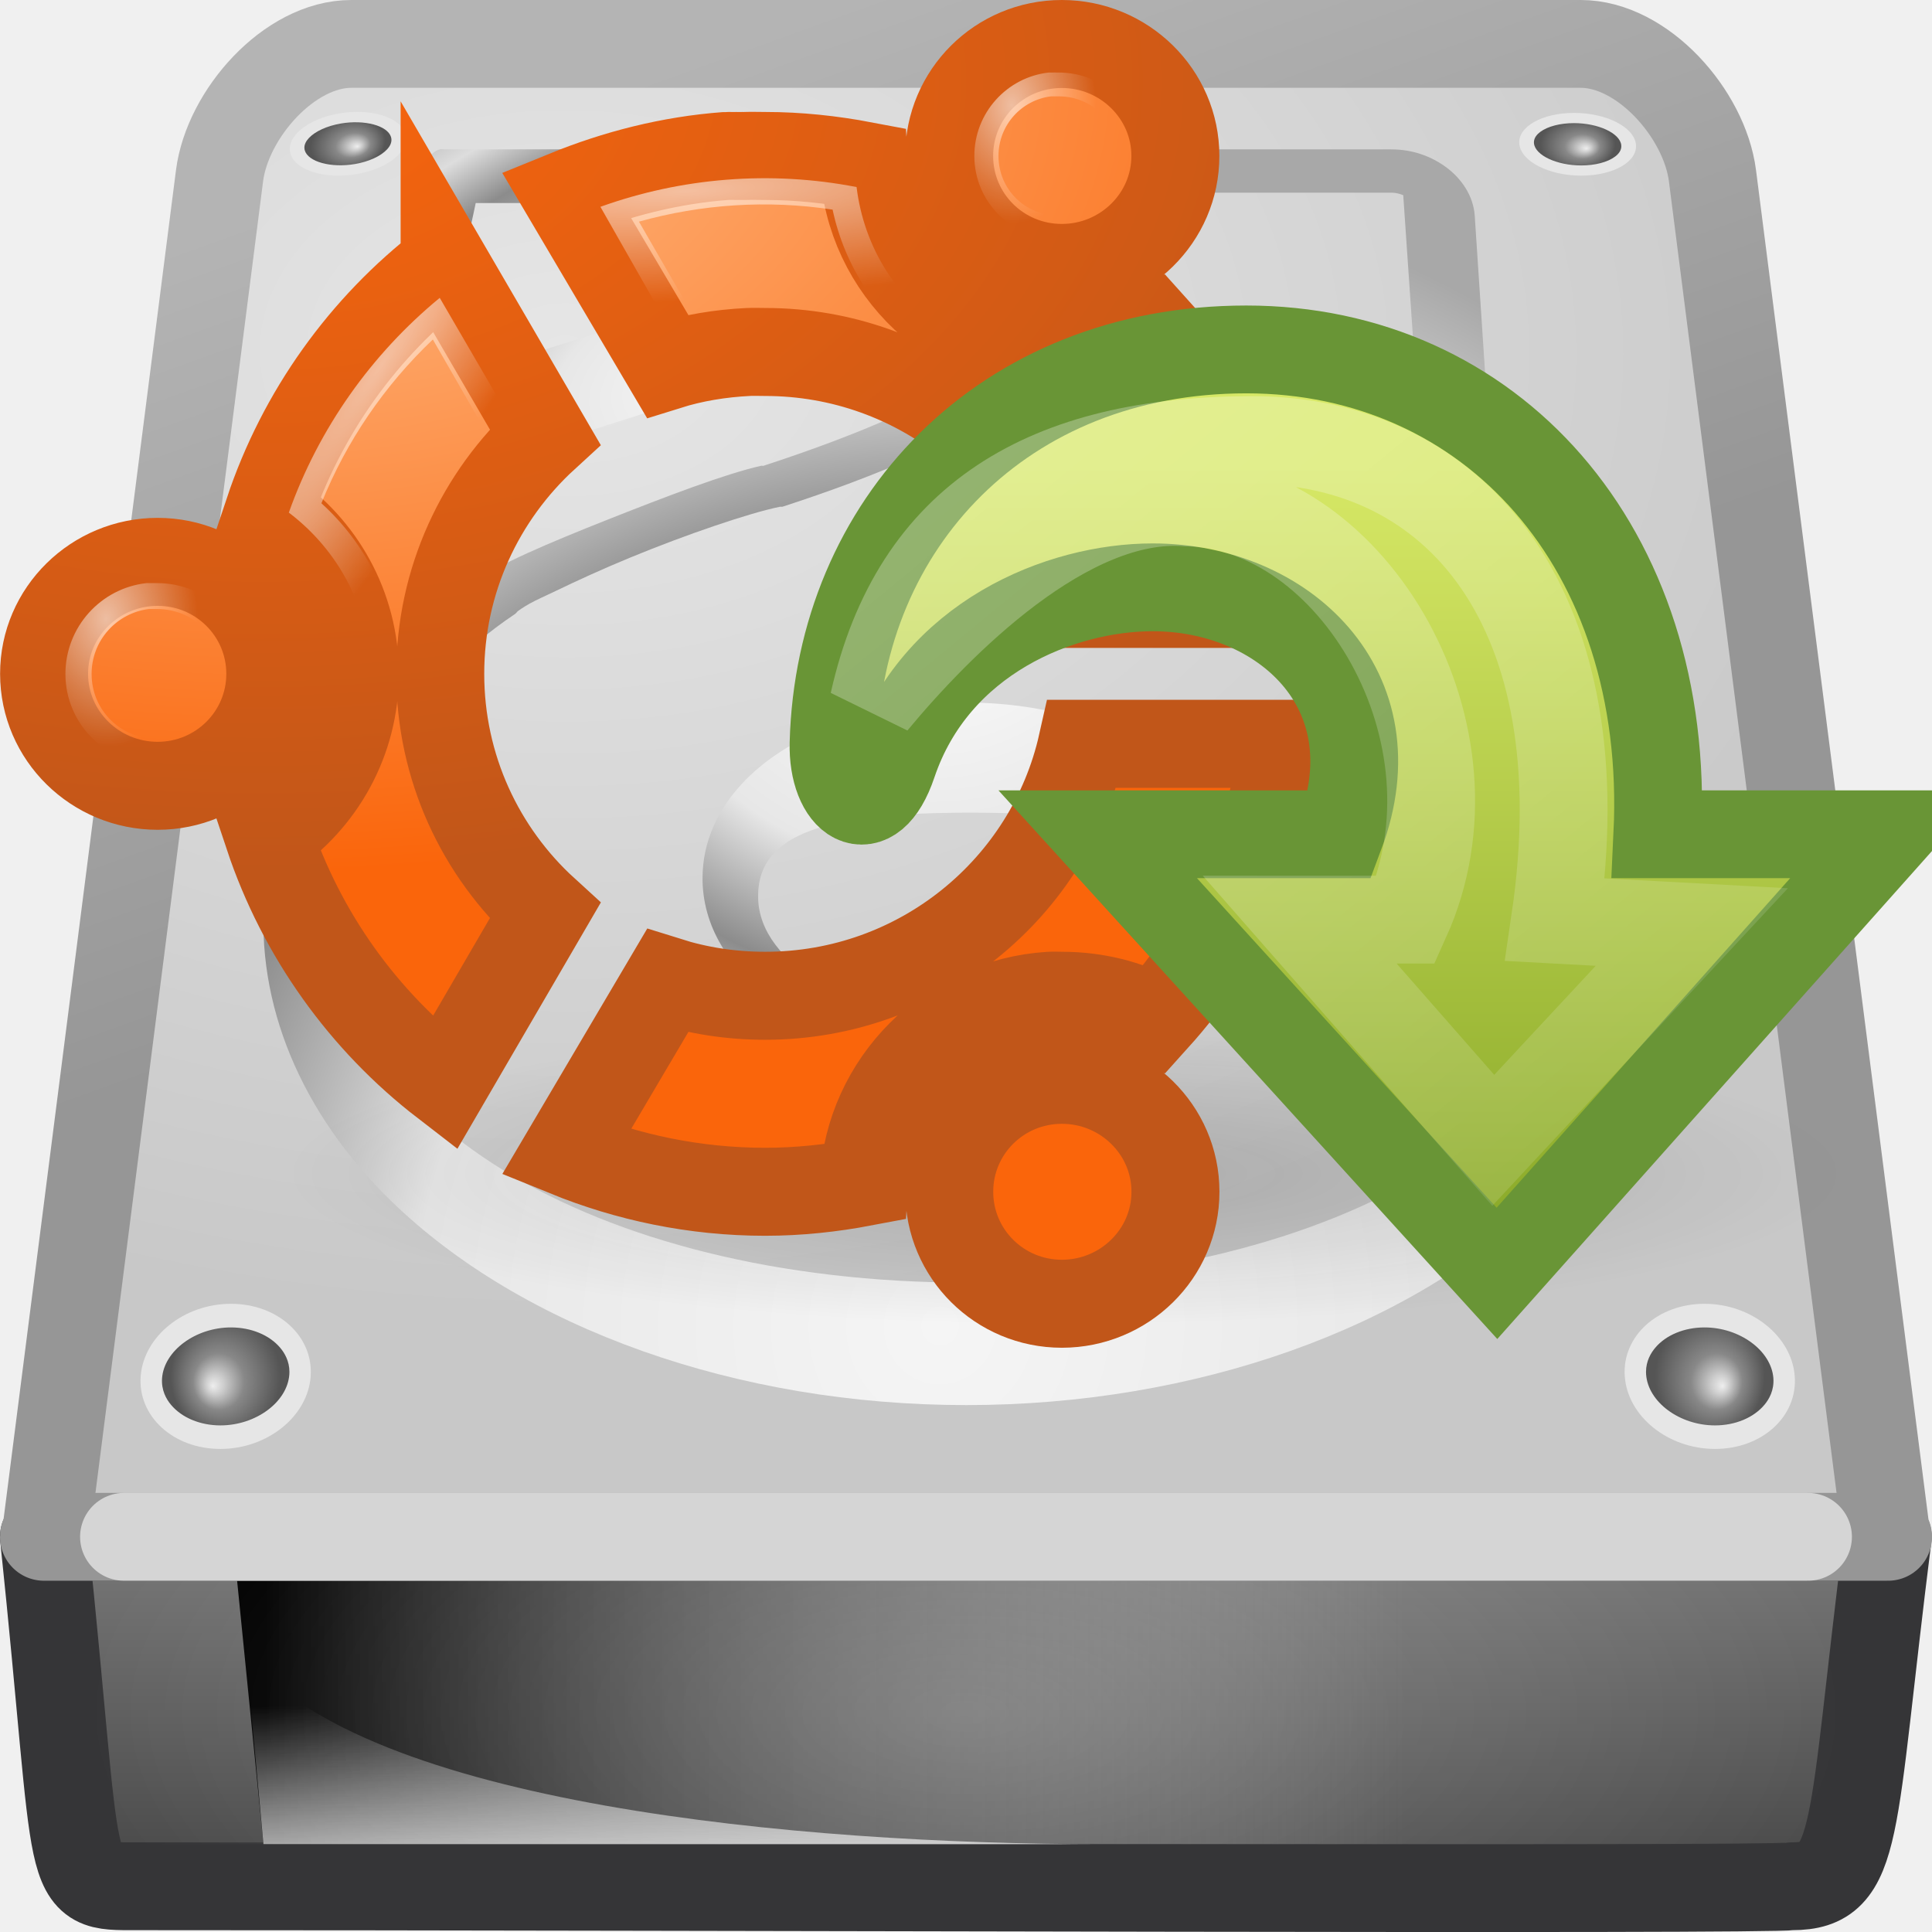
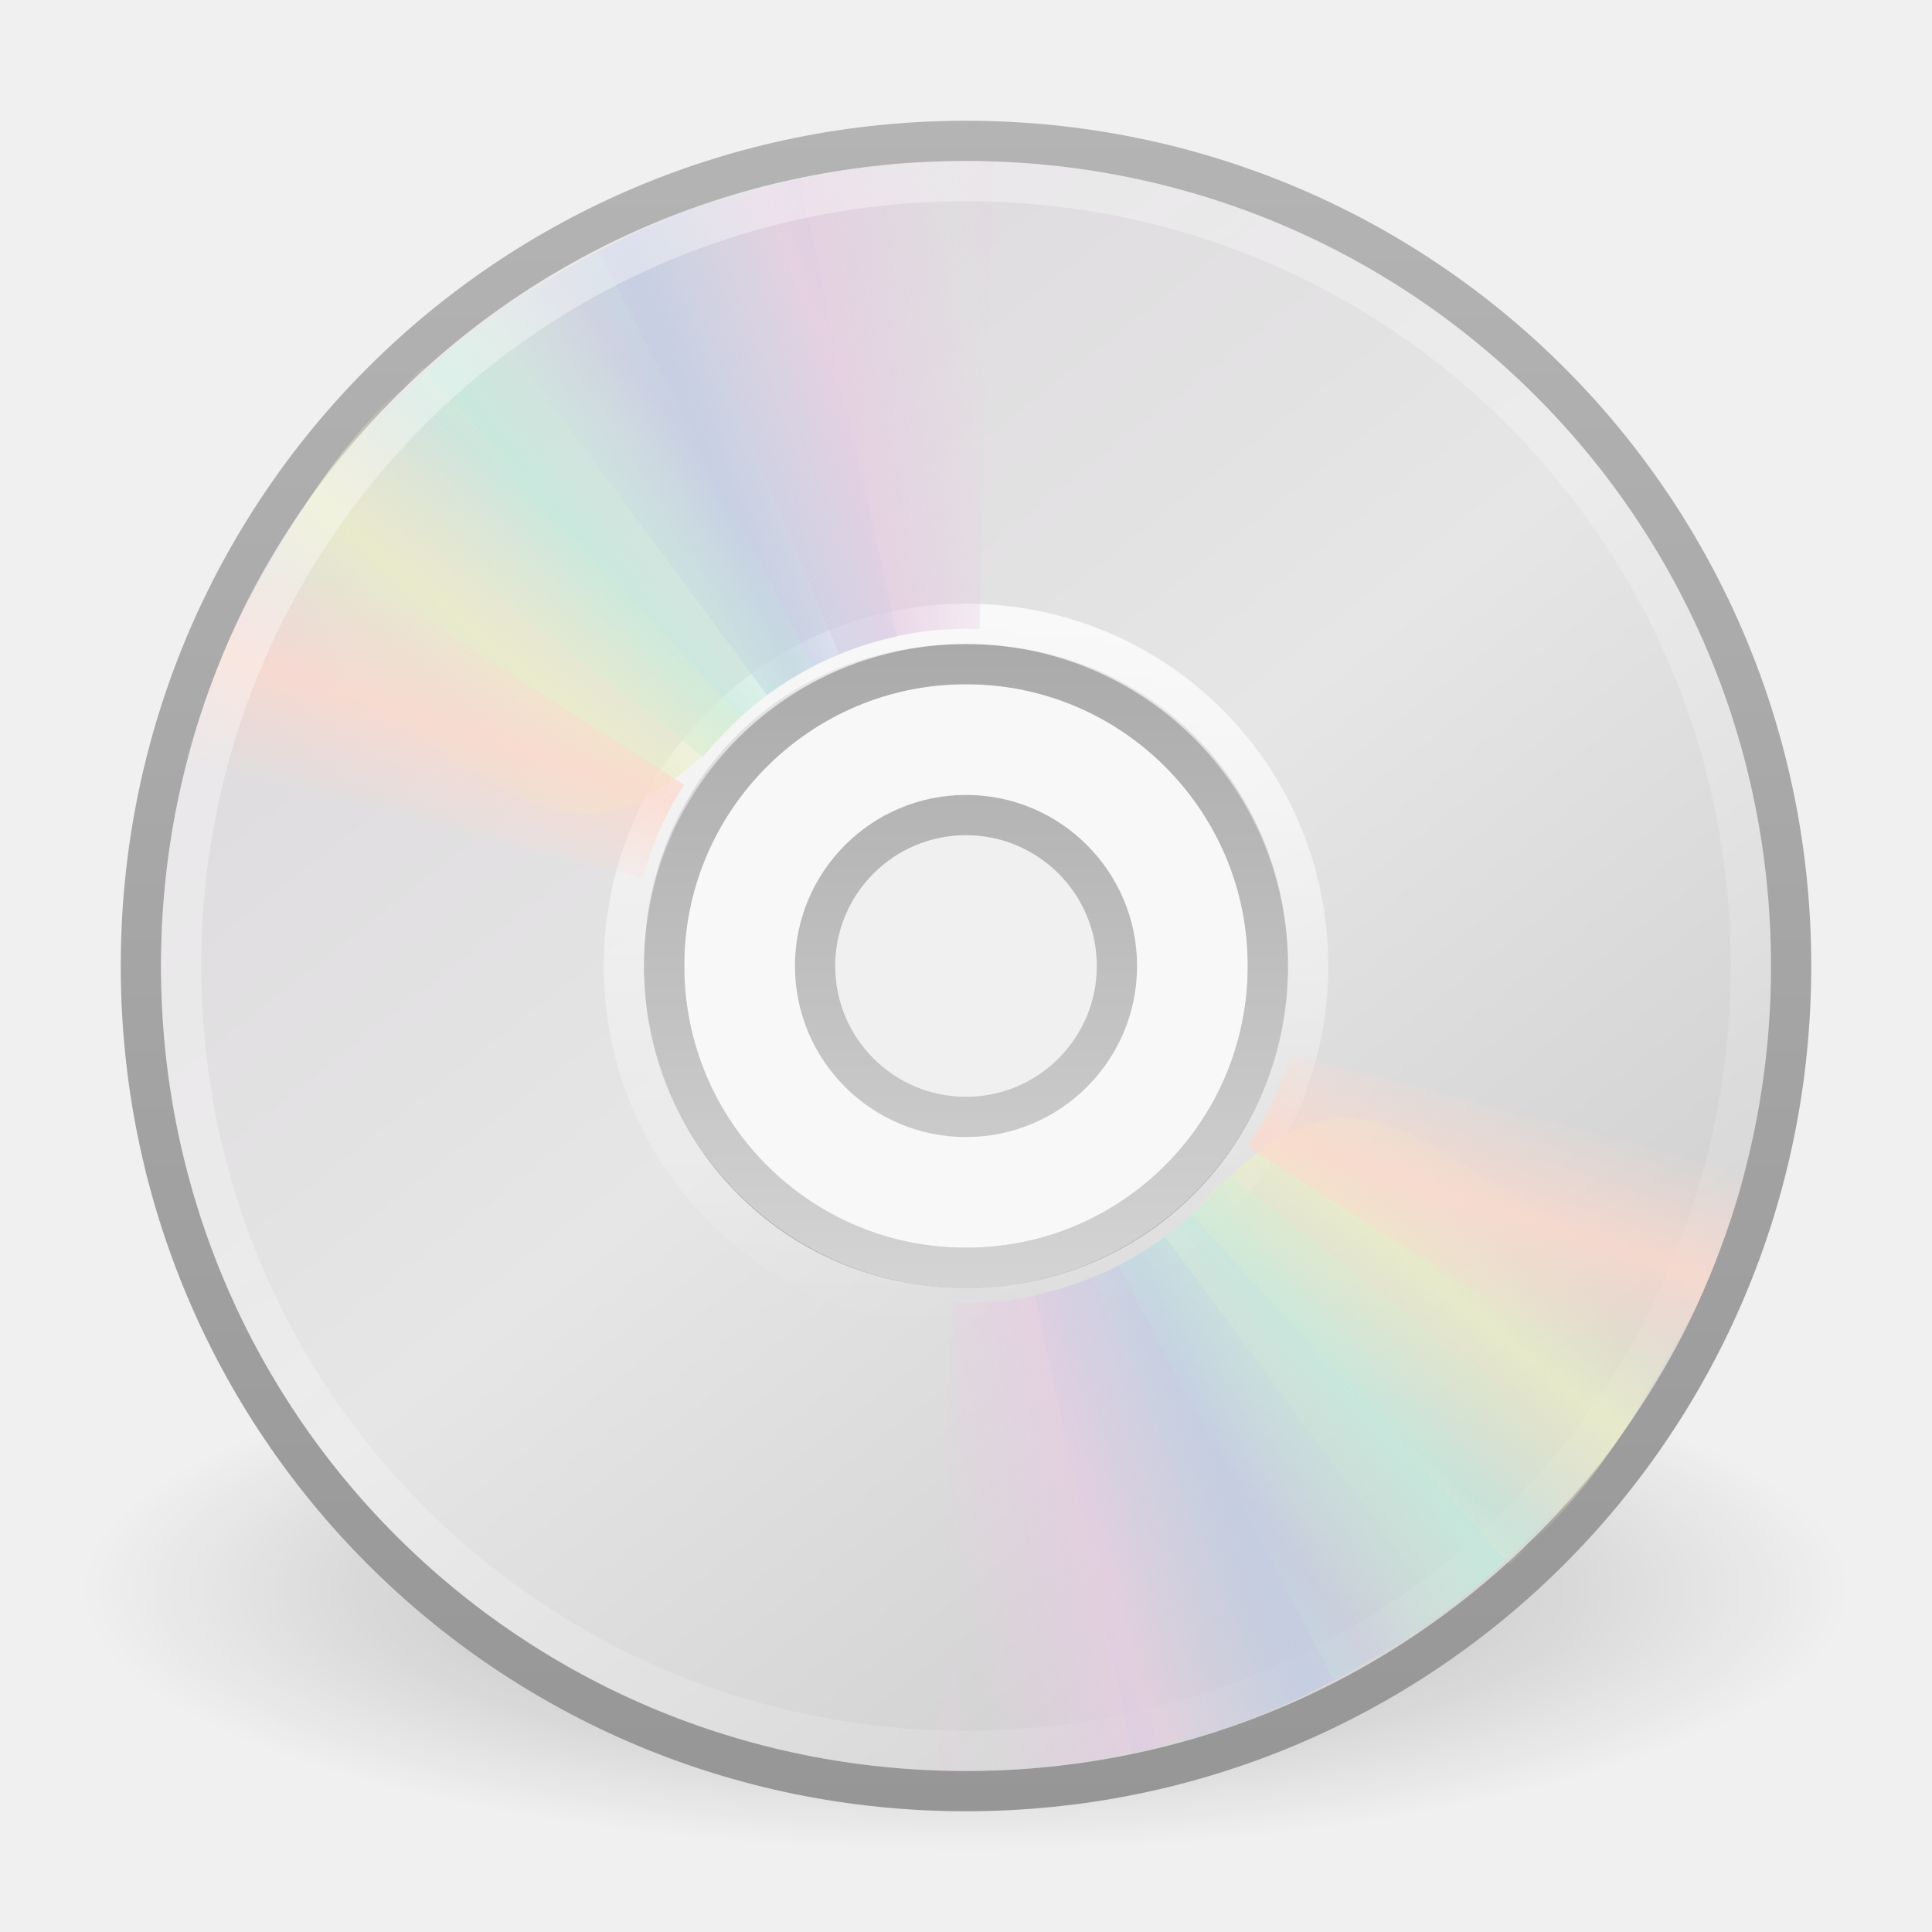
- <svg xmlns="http://www.w3.org/2000/svg" xmlns:xlink="http://www.w3.org/1999/xlink" id="svg2" height="22" width="22" version="1.0">
-   <defs id="defs4">
-     <radialGradient id="radialGradient3418" gradientUnits="userSpaceOnUse" cy="19.031" cx="11.25" gradientTransform="matrix(1.1045 0 0 .21477 -.29917 9.2762)" r="8.062">
-       <stop id="stop2487" style="stop-color:#0d0d0d" offset="0" />
-       <stop id="stop2489" style="stop-color:#0d0d0d;stop-opacity:0" offset="1" />
-     </radialGradient>
-     <radialGradient id="radialGradient3415" gradientUnits="userSpaceOnUse" cy="-26.1" cx="96.124" gradientTransform="matrix(-.00013187 .23597 -.37128 -.00024367 -6.7165 -21.775)" r="38.213">
-       <stop id="stop6164" style="stop-color:#f9650d" offset="0" />
-       <stop id="stop6166" style="stop-color:#c15619" offset="1" />
-     </radialGradient>
-     <radialGradient id="radialGradient3413" gradientUnits="userSpaceOnUse" cy="-34.004" cx="103.94" gradientTransform="matrix(-.0001319 .23597 -.37473 0 -9.7672 -23.612)" r="38.213">
-       <stop id="stop6158" style="stop-color:#ffc391" offset="0" />
-       <stop id="stop6160" style="stop-color:#fa650b" offset="1" />
-     </radialGradient>
-     <radialGradient id="radialGradient3410" xlink:href="#linearGradient6280" gradientUnits="userSpaceOnUse" cy="-22.827" cx="100.62" gradientTransform="matrix(.0092348 .0060766 -.035938 .053571 2.5942 4.7626)" r="116.22" />
-     <radialGradient id="radialGradient3407" xlink:href="#linearGradient6280" gradientUnits="userSpaceOnUse" cy="30.946" cx="26.686" gradientTransform="matrix(.039713 -.0014146 .0020071 .055268 .08772 5.3741)" r="26.269" />
-     <radialGradient id="radialGradient3404" xlink:href="#linearGradient6280" gradientUnits="userSpaceOnUse" cy="30.946" cx="26.686" gradientTransform="matrix(0.0365 -.0013001 .0018447 .050797 10.491 -.33746)" r="26.269" />
-     <linearGradient id="linearGradient6280">
-       <stop id="stop6282" style="stop-color:#fff" offset="0" />
-       <stop id="stop6284" style="stop-color:#fff;stop-opacity:0" offset="1" />
+ <svg xmlns="http://www.w3.org/2000/svg" xmlns:xlink="http://www.w3.org/1999/xlink" version="1.0" width="48" height="48" id="svg3367">
+   <defs id="defs3369">
+     <linearGradient id="linearGradient23419">
+       <stop id="stop23421" style="stop-color:#000000;stop-opacity:1" offset="0" />
+       <stop id="stop23423" style="stop-color:#000000;stop-opacity:0" offset="1" />
    </linearGradient>
-     <radialGradient id="radialGradient3401" xlink:href="#linearGradient6280" gradientUnits="userSpaceOnUse" cy="-22.827" cx="100.62" gradientTransform="matrix(.00057345 .010718 .063085 -.003525 9.1891 1.017)" r="116.22" />
-     <linearGradient id="linearGradient3398" y2="40.322" gradientUnits="userSpaceOnUse" x2="25" gradientTransform="matrix(.30348 0 0 .30156 7.8002 1.6983)" y1="11.923" x1="25">
-       <stop id="stop2266" style="stop-color:#d7e866" offset="0" />
-       <stop id="stop2268" style="stop-color:#8cab2a" offset="1" />
+     <linearGradient id="linearGradient3772">
+       <stop id="stop3774" style="stop-color:#b4b4b4;stop-opacity:1" offset="0" />
+       <stop id="stop3776" style="stop-color:#969696;stop-opacity:1" offset="1" />
    </linearGradient>
-     <linearGradient id="linearGradient3395" y2="58.048" gradientUnits="userSpaceOnUse" x2="105.32" gradientTransform="matrix(.30489 0 0 .30156 -8.8977 .77916)" y1="2.048" x1="58.749">
-       <stop id="stop5115" style="stop-color:#fff" offset="0" />
-       <stop id="stop5117" style="stop-color:#fff;stop-opacity:0" offset="1" />
+     <linearGradient x1="12.274" y1="32.416" x2="35.391" y2="14.203" id="linearGradient3263" gradientUnits="userSpaceOnUse">
+       <stop id="stop3265" style="stop-color:#dedbde;stop-opacity:1" offset="0" />
+       <stop id="stop3267" style="stop-color:#e6e6e6;stop-opacity:1" offset="0.5" />
+       <stop id="stop3269" style="stop-color:#d2d2d2;stop-opacity:1" offset="1" />
    </linearGradient>
-     <radialGradient id="radialGradient4241" fx="113.67" fy="98" gradientUnits="userSpaceOnUse" cy="97.588" cx="113.07" r="2.563">
-       <stop id="stop4243" style="stop-color:#eee" offset="0" />
-       <stop id="stop4245" style="stop-color:#cecece" offset=".16" />
-       <stop id="stop4247" style="stop-color:#888" offset=".468" />
-       <stop id="stop4249" style="stop-color:#555" offset="1" />
-     </radialGradient>
-     <linearGradient id="linearGradient3206" y2="7.015" gradientUnits="userSpaceOnUse" x2="10.478" gradientTransform="matrix(.90323 0 0 1.388 .16129 -9.7364)" y1="13.499" x1="12">
-       <stop id="stop3486-2" style="stop-color:#969696" offset="0" />
-       <stop id="stop3488-0" style="stop-color:#b4b4b4" offset="1" />
+     <linearGradient id="linearGradient3428">
+       <stop id="stop3430" style="stop-color:#aaaaaa;stop-opacity:1" offset="0" />
+       <stop id="stop3432" style="stop-color:#d4d4d4;stop-opacity:1" offset="1" />
    </linearGradient>
-     <linearGradient id="linearGradient3209" y2="104.28" gradientUnits="userSpaceOnUse" x2="53.991" gradientTransform="matrix(.1739 0 0 .24853 .12638 -4.4877)" y1="87.896" x1="53.991">
-       <stop id="stop2223-6" style="stop-color:#7a7a7a" offset="0" />
-       <stop id="stop2219-1" style="stop-color:#474747" offset="1" />
+     <linearGradient x1="10.609" y1="17.886" x2="9.73" y2="20.613" id="linearGradient3354" xlink:href="#linearGradient3519" gradientUnits="userSpaceOnUse" spreadMethod="reflect" />
+     <linearGradient x1="12.372" y1="16.188" x2="14.609" y2="13.462" id="linearGradient3352" xlink:href="#linearGradient3511" gradientUnits="userSpaceOnUse" spreadMethod="reflect" />
+     <linearGradient x1="14.085" y1="13.046" x2="16.994" y2="10.732" id="linearGradient3350" xlink:href="#linearGradient3503" gradientUnits="userSpaceOnUse" spreadMethod="reflect" />
+     <linearGradient x1="17.495" y1="11.2" x2="21.047" y2="9.796" id="linearGradient3348" xlink:href="#linearGradient3495" gradientUnits="userSpaceOnUse" spreadMethod="reflect" />
+     <linearGradient x1="20.58" y1="10.775" x2="24.274" y2="9.862" id="linearGradient3346" xlink:href="#linearGradient3487" gradientUnits="userSpaceOnUse" spreadMethod="reflect" />
+     <linearGradient id="linearGradient6036">
+       <stop id="stop6038" style="stop-color:#ffffff;stop-opacity:1" offset="0" />
+       <stop id="stop6040" style="stop-color:#ffffff;stop-opacity:0" offset="1" />
    </linearGradient>
-     <radialGradient id="radialGradient3222" gradientUnits="userSpaceOnUse" cy="143.83" cx="127.32" gradientTransform="matrix(.08224 -.020733 .0067535 .052966 -3.4134 -.65871)" r="78.728">
-       <stop id="stop4073" style="stop-color:#f5f5f5" offset="0" />
-       <stop id="stop4075" style="stop-color:#e7e7e7" offset=".271" />
-       <stop id="stop4077" style="stop-color:#8c8c8c" offset=".693" />
-       <stop id="stop4079" style="stop-color:#ddd" offset=".835" />
-       <stop id="stop4081" style="stop-color:#a8a8a8" offset="1" />
-     </radialGradient>
-     <radialGradient id="radialGradient3225" gradientUnits="userSpaceOnUse" cy="191.85" cx="142.62" gradientTransform="matrix(.092476 0 0 -.087162 -2.5556 23.366)" r="78.728">
-       <stop id="stop7611-3" style="stop-color:#fff" offset="0" />
-       <stop id="stop7677-2" style="stop-color:#e7e7e7" offset=".47" />
-       <stop id="stop7613-4" style="stop-color:#8c8c8c" offset=".672" />
-       <stop id="stop7617-3" style="stop-color:#ddd" offset=".835" />
-       <stop id="stop7615-6" style="stop-color:#a8a8a8" offset="1" />
-     </radialGradient>
-     <radialGradient id="radialGradient3228" gradientUnits="userSpaceOnUse" cy="206.43" cx="141.75" gradientTransform="matrix(.1619 -.0029207 .0011982 .16805 -12.49 -19.179)" r="78.728">
-       <stop id="stop4037" style="stop-color:#f5f5f5" offset="0" />
-       <stop id="stop4039" style="stop-color:#e7e7e7" offset=".47" />
-       <stop id="stop4041" style="stop-color:#8c8c8c" offset=".693" />
-       <stop id="stop4043" style="stop-color:#ddd" offset=".835" />
-       <stop id="stop4045" style="stop-color:#a8a8a8" offset="1" />
-     </radialGradient>
-     <radialGradient id="radialGradient3237" gradientUnits="userSpaceOnUse" cy="42" cx="24" gradientTransform="matrix(.47619 0 1.3244e-8 .21429 -.42857 10.5)" r="21">
-       <stop id="stop6312-6" style="stop-color:#fff" offset="0" />
-       <stop id="stop6314-6" style="stop-color:#fff;stop-opacity:0" offset="1" />
-     </radialGradient>
-     <radialGradient id="radialGradient3263" fx="113.67" fy="98" xlink:href="#radialGradient4241" gradientUnits="userSpaceOnUse" cy="97.588" cx="113.07" gradientTransform="matrix(2.4957 0 0 2.4957 -223.98 -53.226)" r="2.563" />
-     <linearGradient id="linearGradient4064" y2="33.759" gradientUnits="userSpaceOnUse" x2="12.222" gradientTransform="matrix(.73759 0 0 .53933 -2.796 1.187)" y1="37.206" x1="12.277">
-       <stop id="stop4238-4" style="stop-color:#eee" offset="0" />
-       <stop id="stop4240-3" style="stop-color:#eee;stop-opacity:0" offset="1" />
+     <linearGradient id="linearGradient3519">
+       <stop id="stop3521" style="stop-color:#fcd9cd;stop-opacity:1" offset="0" />
+       <stop id="stop3523" style="stop-color:#fcd9cd;stop-opacity:0" offset="1" />
    </linearGradient>
-     <linearGradient id="linearGradient4067" y2="35.281" gradientUnits="userSpaceOnUse" x2="24.688" gradientTransform="matrix(.73759 0 0 .53933 -2.2092 .47191)" y1="35.281" x1="7.062">
-       <stop id="stop6311" offset="0" />
-       <stop id="stop6313" style="stop-color:#bbb;stop-opacity:0" offset="1" />
+     <linearGradient x1="10.609" y1="17.886" x2="9.73" y2="20.613" id="linearGradient3319" xlink:href="#linearGradient3519" gradientUnits="userSpaceOnUse" spreadMethod="reflect" />
+     <linearGradient id="linearGradient3511">
+       <stop id="stop3513" style="stop-color:#ebeec7;stop-opacity:1" offset="0" />
+       <stop id="stop3515" style="stop-color:#ebeec7;stop-opacity:0" offset="1" />
    </linearGradient>
-     <radialGradient id="radialGradient4069" gradientUnits="userSpaceOnUse" cy="2.889" cx="6.448" gradientTransform="matrix(1.4589 .0052457 -.0035955 1 -2.9489 1.0773)" r="11">
-       <stop id="stop7064-4" style="stop-color:#e6e6e6" offset="0" />
-       <stop id="stop7060-2" style="stop-color:#c8c8c8" offset="1" />
-     </radialGradient>
+     <linearGradient x1="12.372" y1="16.188" x2="14.609" y2="13.462" id="linearGradient3317" xlink:href="#linearGradient3511" gradientUnits="userSpaceOnUse" spreadMethod="reflect" />
+     <linearGradient id="linearGradient3503">
+       <stop id="stop3505" style="stop-color:#c4ebdd;stop-opacity:1" offset="0" />
+       <stop id="stop3507" style="stop-color:#c4ebdd;stop-opacity:0" offset="1" />
+     </linearGradient>
+     <linearGradient x1="14.085" y1="13.046" x2="16.994" y2="10.732" id="linearGradient3315" xlink:href="#linearGradient3503" gradientUnits="userSpaceOnUse" spreadMethod="reflect" />
+     <linearGradient id="linearGradient3495">
+       <stop id="stop3497" style="stop-color:#c1cbe4;stop-opacity:1" offset="0" />
+       <stop id="stop3499" style="stop-color:#c1cbe4;stop-opacity:0" offset="1" />
+     </linearGradient>
+     <linearGradient x1="17.495" y1="11.2" x2="21.047" y2="9.796" id="linearGradient3313" xlink:href="#linearGradient3495" gradientUnits="userSpaceOnUse" spreadMethod="reflect" />
+     <linearGradient id="linearGradient3487">
+       <stop id="stop3489" style="stop-color:#e6cde2;stop-opacity:1" offset="0" />
+       <stop id="stop3491" style="stop-color:#e6cde2;stop-opacity:0" offset="1" />
+     </linearGradient>
+     <linearGradient x1="20.58" y1="10.775" x2="24.274" y2="9.862" id="linearGradient3311" xlink:href="#linearGradient3487" gradientUnits="userSpaceOnUse" spreadMethod="reflect" />
+     <linearGradient xlink:href="#linearGradient6036" id="linearGradient2453" gradientUnits="userSpaceOnUse" gradientTransform="matrix(0.9849664,0,0,0.9849663,1.902206e-2,-0.6241532)" x1="10.502" y1="3.61" x2="48.799" y2="54.698" />
+     <linearGradient xlink:href="#linearGradient6036" id="linearGradient2462" gradientUnits="userSpaceOnUse" gradientTransform="matrix(0.4293444,0,0,0.4293442,13.54675,13.26639)" x1="18.776" y1="4.038" x2="18.203" y2="45.962" />
+     <linearGradient xlink:href="#linearGradient3428" id="linearGradient2465" gradientUnits="userSpaceOnUse" gradientTransform="matrix(0.9375,0,0,0.9375,1.5,1.5)" x1="21.448" y1="15.5" x2="21.448" y2="32.509" />
+     <linearGradient xlink:href="#linearGradient3263" id="linearGradient2470" gradientUnits="userSpaceOnUse" gradientTransform="matrix(0,1.171439,-1.171439,0,51.06024,-4.11454)" x1="12.274" y1="32.416" x2="35.391" y2="14.203" />
+     <linearGradient xlink:href="#linearGradient3772" id="linearGradient2472" gradientUnits="userSpaceOnUse" gradientTransform="translate(50.26506,0)" x1="-21.916" y1="3" x2="-21.916" y2="45.033" />
+     <radialGradient xlink:href="#linearGradient23419" id="radialGradient2475" gradientUnits="userSpaceOnUse" gradientTransform="matrix(0.9722718,0,0,0.2872354,1.312499,27.54052)" cx="23.335" cy="41.636" fx="23.335" fy="41.636" r="22.627" />
  </defs>
-   <path id="rect2992" style="stroke-linejoin:round;stroke:#353537;fill:url(#linearGradient3209)" d="m21.496 17.5c-0.426 3.38-0.317 3.979-1.088 3.979-0.302 0.048-12.178 0-18.858 0-0.838 0-0.626 0.065-1.05-3.979h20.996z" />
-   <path id="rect9146" style="fill-rule:evenodd;fill:url(#linearGradient4067)" d="m2.7 18h13.3v3h-13l-0.3-3z" />
-   <path id="path9148" style="opacity:.811;fill:url(#linearGradient4064);fill-rule:evenodd" d="m3 21l-0.2-2.163c1.354 1.714 6.319 2.163 9.743 2.163h-9.543z" />
-   <path id="rect2990" style="stroke-linejoin:round;stroke:url(#linearGradient3206);stroke-linecap:round;fill:url(#radialGradient4069)" d="m2.5 2l-1.979 15.484c-0.014 0-0.021 0.004-0.021 0.016h21c0-0.012-0.007-0.016-0.021-0.016l-1.979-15.484c-0.09-0.701-0.793-1.5-1.5-1.5h-14c-0.707 0-1.41 0.799-1.5 1.5z" />
-   <path id="path2215" style="opacity:.6;stroke-linejoin:round;stroke:#fff;stroke-linecap:round;fill:none" d="m1.412 17.5h19.176" />
-   <rect id="rect6300-3" style="opacity:.2;fill:url(#radialGradient3237)" height="3" width="20" y="18" x="1" />
-   <g id="g9164" transform="matrix(.066101 -.011416 .0079191 .045854 -1.3921 -6.4254)">
-     <path id="path9166" style="fill:#e6e6e6" d="m48.3 190.28c0.314 4.25 5.024 7.71 10.514 7.71 5.488 0 9.643-3.46 9.276-7.71-0.364-4.23-5.071-7.64-10.506-7.64-5.438 0-9.594 3.41-9.284 7.64z" />
-     <path id="path9168" style="fill:url(#radialGradient3263)" d="m51.851 187.29c-0.501 0.54-1.075 1.4-1.075 2.55 0 0.09 0.005 0.17 0.01 0.26 0.217 2.92 3.893 5.4 8.026 5.4 2.353 0 4.504-0.82 5.752-2.18 0.537-0.58 1.148-1.54 1.038-2.83-0.252-2.9-3.923-5.35-8.021-5.35-2.336 0-4.479 0.8-5.73 2.15z" />
+   <path style="opacity:0.3;fill:url(#radialGradient2475);fill-opacity:1;fill-rule:evenodd;stroke:none;stroke-width:2;marker:none;visibility:visible;display:inline;overflow:visible" id="path23417" d="M 46,39.5 C 46.001,43.09 36.151,46 24,46 C 11.849,46 1.999,43.09 2,39.5 C 1.999,35.91 11.849,33 24,33 C 36.151,33 46.001,35.91 46,39.5 L 46,39.5 z" />
+   <path style="fill:url(#linearGradient2470);fill-rule:nonzero;stroke:url(#linearGradient2472);stroke-width:1;stroke-miterlimit:4;stroke-opacity:1" id="path2781" d="M 44.5,24 C 44.5,12.637 35.363,3.5 24,3.5 C 12.637,3.5 3.5,12.637 3.5,24 C 3.5,35.363 12.637,44.5 24,44.5 C 35.363,44.5 44.5,35.363 44.5,24 z M 31.5,24 C 31.5,28.128 28.211,31.5 24,31.5 C 19.707,31.5 16.5,28.045 16.5,24 C 16.5,19.873 19.541,16.5 24,16.5 C 28.459,16.5 31.5,19.954 31.5,24 z" />
+   <path style="opacity:0.5;fill:#ffffff;fill-opacity:1;fill-rule:nonzero;stroke:none;stroke-width:1;marker:none;visibility:visible;display:inline;overflow:visible;enable-background:accumulate" id="path2474" d="M 24,16 C 19.584,16 16,19.584 16,24 C 16,28.416 19.584,32 24,32 C 28.416,32 32,28.416 32,24 C 32,19.584 28.416,16 24,16 z M 24,20 C 26.208,20 28,21.792 28,24 C 28,26.208 26.208,28 24,28 C 21.792,28 20,26.208 20,24 C 20,21.792 21.792,20 24,20 z" />
+   <path style="fill:none;stroke:url(#linearGradient2465);stroke-width:1;stroke-linecap:butt;stroke-linejoin:round;marker:none;stroke-miterlimit:4;stroke-dasharray:none;stroke-dashoffset:0;stroke-opacity:1;visibility:visible;display:inline;overflow:visible;enable-background:accumulate" id="path3418" d="M 24,16.5 C 19.86,16.5 16.5,19.86 16.5,24 C 16.5,28.14 19.86,31.5 24,31.5 C 28.14,31.5 31.5,28.14 31.5,24 C 31.5,19.86 28.14,16.5 24,16.5 z M 24,20.25 C 26.07,20.25 27.75,21.93 27.75,24 C 27.75,26.07 26.07,27.75 24,27.75 C 21.93,27.75 20.25,26.07 20.25,24 C 20.25,21.93 21.93,20.25 24,20.25 z" />
+   <path style="opacity:0.8;fill:none;stroke:url(#linearGradient2462);stroke-width:1;stroke-miterlimit:4;stroke-opacity:1" id="path3281" d="M 24,15.5 C 19.289,15.5 15.5,19.289 15.5,24 C 15.5,28.711 19.289,32.5 24,32.5 C 28.711,32.5 32.5,28.711 32.5,24 C 32.5,19.289 28.711,15.5 24,15.5 L 24,15.5 L 24,15.5 L 24,15.5 z" />
+   <g id="g3527">
+     <path style="opacity:0.8;fill:url(#linearGradient3346);fill-opacity:1;fill-rule:nonzero;stroke:none" id="path3296" transform="matrix(0.9996011,2.824295e-2,-2.824295e-2,0.9996011,0.6924114,-0.6708346)" d="M 15.857,5.731 L 20.625,16.344 C 21.66,15.885 22.795,15.625 24,15.625 C 24.032,15.625 24.062,15.625 24.094,15.625 L 24.108,4.005 C 21.166,3.934 18.565,4.662 15.857,5.731 L 15.857,5.731 z" />
+     <path style="opacity:0.8;fill:url(#linearGradient3348);fill-opacity:1;fill-rule:nonzero;stroke:none" id="path3308" d="M 12.121,7.906 L 19.052,17.266 C 19.966,16.596 21.018,16.099 22.195,15.841 C 22.226,15.834 22.255,15.827 22.287,15.821 L 19.857,4.426 C 16.968,4.988 14.538,6.282 12.121,7.906 L 12.121,7.906 z" />
+     <path style="opacity:0.8;fill:url(#linearGradient3350);fill-opacity:1;fill-rule:nonzero;stroke:none" id="path3310" d="M 8.252,11.647 L 17.466,18.802 C 18.175,17.919 19.063,17.166 20.133,16.612 C 20.161,16.598 20.187,16.584 20.216,16.569 L 14.866,6.251 C 12.221,7.541 10.166,9.452 8.252,11.647 z" />
+     <path style="opacity:0.8;fill:url(#linearGradient3352);fill-opacity:1;fill-rule:nonzero;stroke:none" id="path3312" d="M 5.633,16.074 C 12.808,18.316 13.483,23.105 18.41,17.828 L 10.5,9.132 C 8.279,11.063 6.913,13.459 5.633,16.074 z" />
+     <path style="opacity:0.8;fill:url(#linearGradient3354);fill-opacity:1;fill-rule:nonzero;stroke:none" id="path3314" d="M 7.155,13.193 C 5.972,14.945 5.248,16.83 4.63,18.837 L 15.969,21.812 C 16.184,21.049 16.487,20.298 16.938,19.594 C 16.955,19.567 16.982,19.527 17,19.5 L 7.155,13.193 z" />
  </g>
-   <g id="g9170" transform="matrix(.067079 0 0 .046533 14.061 -7.2131)">
-     <path id="path9172" style="fill:#e6e6e6" d="m48.3 190.28c0.314 4.25 5.024 7.71 10.514 7.71 5.488 0 9.643-3.46 9.276-7.71-0.364-4.23-5.071-7.64-10.506-7.64-5.438 0-9.594 3.41-9.284 7.64z" />
-     <path id="path9174" style="fill:url(#radialGradient3263)" d="m51.851 187.29c-0.501 0.54-1.075 1.4-1.075 2.55 0 0.09 0.005 0.17 0.01 0.26 0.217 2.92 3.893 5.4 8.026 5.4 2.353 0 4.504-0.82 5.752-2.18 0.537-0.58 1.148-1.54 1.038-2.83-0.252-2.9-3.923-5.35-8.021-5.35-2.336 0-4.479 0.8-5.73 2.15z" />
+   <path style="opacity:0.4;fill:none;stroke:url(#linearGradient2453);stroke-width:1;stroke-miterlimit:4;stroke-opacity:1" id="path3272" d="M 24,4.5 C 13.191,4.5 4.5,13.191 4.5,24 C 4.5,34.809 13.191,43.5 24,43.5 C 34.809,43.5 43.5,34.809 43.5,24 C 43.5,13.191 34.809,4.5 24,4.5 L 24,4.5 L 24,4.5 z" />
+   <g id="g3297" transform="matrix(-1,0,0,-1,48,47.99083)">
+     <path style="opacity:0.8;fill:url(#linearGradient3311);fill-opacity:1;fill-rule:nonzero;stroke:none" id="path3299" transform="matrix(0.9996011,2.824295e-2,-2.824295e-2,0.9996011,0.6924114,-0.6708346)" d="M 15.857,5.731 L 20.625,16.344 C 21.66,15.885 22.795,15.625 24,15.625 C 24.032,15.625 24.062,15.625 24.094,15.625 L 24.108,4.005 C 21.166,3.934 18.565,4.662 15.857,5.731 L 15.857,5.731 z" />
+     <path style="opacity:0.8;fill:url(#linearGradient3313);fill-opacity:1;fill-rule:nonzero;stroke:none" id="path3301" d="M 12.121,7.906 L 19.052,17.266 C 19.966,16.596 21.018,16.099 22.195,15.841 C 22.226,15.834 22.255,15.827 22.287,15.821 L 19.857,4.426 C 16.968,4.988 14.538,6.282 12.121,7.906 L 12.121,7.906 z" />
+     <path style="opacity:0.8;fill:url(#linearGradient3315);fill-opacity:1;fill-rule:nonzero;stroke:none" id="path3303" d="M 8.252,11.647 L 17.466,18.802 C 18.175,17.919 19.063,17.166 20.133,16.612 C 20.161,16.598 20.187,16.584 20.216,16.569 L 14.866,6.251 C 12.221,7.541 10.166,9.452 8.252,11.647 z" />
+     <path style="opacity:0.8;fill:url(#linearGradient3317);fill-opacity:1;fill-rule:nonzero;stroke:none" id="path3305" d="M 5.633,16.074 C 12.808,18.316 13.483,23.105 18.41,17.828 L 10.5,9.132 C 8.279,11.063 6.913,13.459 5.633,16.074 z" />
+     <path style="opacity:0.8;fill:url(#linearGradient3319);fill-opacity:1;fill-rule:nonzero;stroke:none" id="path3307" d="M 7.155,13.193 C 5.972,14.945 5.248,16.83 4.63,18.837 L 15.969,21.812 C 16.184,21.049 16.487,20.298 16.938,19.594 C 16.955,19.567 16.982,19.527 17,19.5 L 7.155,13.193 z" />
  </g>
-   <path id="path8469" style="fill:url(#radialGradient3228)" d="m13.206 1.7c-0.241 0-0.456 0.075-0.625 0.203-0.169 0.128-0.292 0.326-0.299 0.552-0.022 0.697-0.355 1.199-0.978 1.657-0.619 0.454-1.526 0.837-2.61 1.192-0.009 0.003-0.018-0.003-0.027 0-0.41 0.092-1.083 0.35-1.74 0.61-0.666 0.264-1.274 0.519-1.549 0.727-1.39 0.935-2.247 2.178-2.365 3.546-0.107 1.245 0.417 2.492 1.44 3.488 1.498 1.456 3.945 2.325 6.551 2.325 2.605 0 5.052-0.869 6.55-2.325 0.935-0.91 1.441-2.005 1.441-3.139 0-0.093 0.009-0.226 0-0.349-0.104-1.201-0.797-2.31-1.903-3.197-0.031-0.469-0.299-4.534-0.299-4.534-0.015-0.227-0.153-0.425-0.326-0.552s-0.385-0.203-0.625-0.203h-2.637zm0 0.494h2.637c0.058 0 0.109 0.017 0.136 0.029l0.326 4.767c-0.003 0.019-0.003 0.039 0 0.058 0.008 0.011 0.017 0.021 0.027 0.029 0.013 0.024 0.032 0.044 0.054 0.058 1.072 0.784 1.704 1.978 1.794 3.023 0.112 1.297-0.608 2.37-1.902 3.168-1.295 0.798-3.154 1.279-5.273 1.279-2.12 0-3.979-0.481-5.273-1.279s-2.015-1.87-1.903-3.168c0.096-1.117 0.831-2.359 2.038-3.168 0.01-0.009 0.019-0.018 0.027-0.029 0.004-0.004 0.06-0.044 0.136-0.087 0.076-0.043 0.181-0.088 0.299-0.145 0.236-0.114 0.523-0.246 0.843-0.378 0.64-0.264 1.364-0.511 1.712-0.581 0.009 0.001 0.018 0.001 0.027 0 1.052-0.343 2.051-0.75 2.827-1.308 0.76-0.546 1.307-1.273 1.359-2.238 0.017-0.009 0.053-0.029 0.108-0.029z" />
-   <path id="path9156" style="fill:url(#radialGradient3225)" d="m11 12c-1.683 0-2.972-0.845-3-1.965-0-0.013-0-0.024-0-0.036 0-0.406 0.169-0.791 0.49-1.118 0.543-0.552 1.482-0.881 2.51-0.881 1.028 0 1.966 0.329 2.51 0.881 0.33 0.336 0.5 0.735 0.49 1.154-0.028 1.12-1.318 1.965-3 1.965zm0.05-2.746c-1.581 0-2.436 0.21-2.417 0.974 0.018 0.753 1.078 1.354 2.367 1.354 1.289 0 2.349-0.601 2.367-1.354 0.019-0.764-0.736-0.974-2.317-0.974z" />
-   <path id="path8473" style="fill:url(#radialGradient3222)" d="m5.005 1.702c-0.055 0.016-0.102 0.056-0.129 0.111-0.011 0.017-0.019 0.036-0.026 0.055l-0.051 0.194-0.694 2.882-0.103 0.471c-0.005 0.028-0.005 0.056 0 0.083 0.003 0.029 0.012 0.058 0.026 0.083 0.027 0.055 0.073 0.095 0.129 0.111 0.034 0.009 0.069 0.009 0.103 0l0.334-0.111 5.651-1.802h0.026c0.008 0.001 0.017 0.001 0.025 0 0.009 0.001 0.018 0.001 0.026 0 0.018-0.007 0.036-0.016 0.051-0.028 0.379-0.225 0.572-0.659 0.617-1.053 0.023-0.202 0.007-0.405-0.051-0.582-0.034-0.101-0.104-0.196-0.18-0.277-0.076-0.081-0.174-0.143-0.308-0.139h-0.026-5.24-0.128c-0.017-0.002-0.034-0.002-0.051 0zm0.411 0.61h4.855c-0.013 0.069-0.029 0.116-0.052 0.194-0.041 0.144-0.119 0.26-0.102 0.249l-5.137 1.608 0.437-2.051z" />
-   <g id="g9158" transform="matrix(-.097811 0 0 .10767 8.2622 -4.8183)">
-     <path id="path9160" style="fill:#e6e6e6" d="m48.3 190.28c0.314 4.25 5.024 7.71 10.514 7.71 5.488 0 9.643-3.46 9.276-7.71-0.364-4.23-5.071-7.64-10.506-7.64-5.438 0-9.594 3.41-9.284 7.64z" />
-     <path id="path9162" style="fill:url(#radialGradient3263)" d="m51.851 187.29c-0.501 0.54-1.075 1.4-1.075 2.55 0 0.09 0.005 0.17 0.01 0.26 0.217 2.92 3.893 5.4 8.026 5.4 2.353 0 4.504-0.82 5.752-2.18 0.537-0.58 1.148-1.54 1.038-2.83-0.252-2.9-3.923-5.35-8.021-5.35-2.336 0-4.479 0.8-5.73 2.15z" />
-   </g>
-   <g id="g9190" transform="matrix(.097811 0 0 .10767 13.777 -4.8183)">
-     <path id="path9192" style="fill:#e6e6e6" d="m48.3 190.28c0.314 4.25 5.024 7.71 10.514 7.71 5.488 0 9.643-3.46 9.276-7.71-0.364-4.23-5.071-7.64-10.506-7.64-5.438 0-9.594 3.41-9.284 7.64z" />
-     <path id="path9194" style="fill:url(#radialGradient3263)" d="m51.851 187.29c-0.501 0.54-1.075 1.4-1.075 2.55 0 0.09 0.005 0.17 0.01 0.26 0.217 2.92 3.893 5.4 8.026 5.4 2.353 0 4.504-0.82 5.752-2.18 0.537-0.58 1.148-1.54 1.038-2.83-0.252-2.9-3.923-5.35-8.021-5.35-2.336 0-4.479 0.8-5.73 2.15z" />
-   </g>
-   <path id="path2638" style="opacity:.163;fill:url(#radialGradient3418)" d="m21.032 13.363c0 0.957-3.987 1.732-8.905 1.732-4.919 0-8.905-0.775-8.905-1.732 0-0.956 3.987-1.731 8.905-1.731 4.918 0 8.905 0.775 8.905 1.731z" />
-   <path id="path2317" style="stroke-width:1.002;stroke:url(#radialGradient3415);fill:url(#radialGradient3413)" d="m12.091 0.501c-0.711 0-1.283 0.571-1.283 1.275 0 0.705 0.572 1.275 1.283 1.275s1.294-0.571 1.293-1.275c0.001-0.704-0.582-1.275-1.293-1.275zm-3.82 1.275c-0.641 0.047-1.256 0.206-1.825 0.438l1.153 1.953c0.294-0.092 0.6-0.143 0.922-0.159 0.063-0.003 0.127 0 0.191 0 1.767 0 3.242 1.229 3.61 2.869h2.296c-0.163-1.193-0.692-2.272-1.464-3.128-0.317 0.169-0.678 0.259-1.063 0.259-1.208 0-2.2-0.939-2.256-2.122-0.364-0.069-0.739-0.11-1.123-0.11-0.077 0-0.154-0.003-0.231 0-0.025 0.001-0.045-0.001-0.07 0-0.023 0.001-0.047-0.001-0.07 0-0.022 0.001-0.048-0.002-0.07 0zm-3.208 1.235c-0.925 0.713-1.63 1.694-2.005 2.819 0.593 0.402 0.983 1.078 0.983 1.843s-0.389 1.441-0.983 1.843c0.375 1.125 1.08 2.107 2.005 2.82l1.143-1.963c-0.735-0.67-1.193-1.633-1.193-2.7 0-1.066 0.459-2.028 1.193-2.7l-1.143-1.963zm-3.268 3.387c-0.711 0-1.294 0.571-1.293 1.275-0 0.705 0.582 1.275 1.293 1.275s1.283-0.571 1.283-1.275c0-0.704-0.572-1.275-1.283-1.275zm10.528 2.072c-0.368 1.641-1.843 2.869-3.61 2.869-0.391 0-0.76-0.058-1.113-0.169l-1.153 1.953c0.699 0.285 1.463 0.448 2.266 0.448 0.384 0 0.759-0.041 1.123-0.11 0.056-1.133 0.976-2.05 2.116-2.122 0.048-0.003 0.091 0 0.14 0 0.385 0 0.746 0.091 1.063 0.259 0.772-0.856 1.301-1.935 1.464-3.128h-2.296zm-0.231 3.826c-0.711 0-1.283 0.57-1.283 1.275 0 0.704 0.572 1.275 1.283 1.275s1.294-0.571 1.293-1.275c0.001-0.705-0.582-1.275-1.293-1.275z" />
-   <path id="path2272" style="opacity:.6;fill:url(#radialGradient3410)" d="m5.007 3.392c-0.776 0.639-1.376 1.483-1.718 2.445 0.559 0.424 0.927 1.086 0.927 1.836s-0.368 1.412-0.927 1.836c0.342 0.962 0.942 1.806 1.718 2.445l0.956-1.643c-0.69-0.673-1.122-1.605-1.122-2.639s0.433-1.964 1.122-2.638l-0.956-1.643zm-0.078 0.474l0.644 1.121c-0.617 0.68-1.009 1.566-1.044 2.542-0.039-0.709-0.371-1.347-0.869-1.798 0.285-0.71 0.722-1.346 1.269-1.865zm-0.4 3.953c0.035 0.975 0.426 1.862 1.044 2.542l-0.644 1.121c-0.546-0.519-0.984-1.155-1.269-1.865 0.498-0.451 0.83-1.088 0.869-1.798z" />
-   <path id="path2284" style="opacity:.6;fill:url(#radialGradient3407)" d="m1.668 6.64c-0.521 0.058-0.923 0.501-0.923 1.034 0 0.572 0.466 1.034 1.044 1.034 0.578 0 1.044-0.462 1.044-1.034s-0.466-1.034-1.044-1.034c-0.038 0-0.069-0.001-0.084 0-0.013 0.001-0.025-0.001-0.037 0zm0.028 0.295c0.012-0.001 0.025 0.001 0.037 0 0.009-0 0.029 0 0.056 0 0.416 0 0.746 0.326 0.746 0.739s-0.329 0.739-0.746 0.739-0.746-0.326-0.746-0.739c0-0.382 0.285-0.693 0.652-0.739z" />
-   <path id="path4951" style="opacity:.6;fill:url(#radialGradient3404)" d="m11.943 0.826c-0.478 0.053-0.848 0.46-0.848 0.95 0 0.526 0.429 0.95 0.96 0.95s0.959-0.424 0.959-0.95c0-0.526-0.428-0.95-0.959-0.95-0.035 0-0.064-0.001-0.077 0-0.012 0.001-0.023-0.001-0.035 0zm0.026 0.271c0.011-0.001 0.023 0.001 0.034 0 0.009-0 0.027 0 0.052 0 0.383 0 0.685 0.3 0.685 0.679 0 0.379-0.302 0.679-0.685 0.679s-0.685-0.3-0.685-0.679c0-0.351 0.261-0.637 0.599-0.679z" />
-   <path id="path4955" style="opacity:.6;fill:url(#radialGradient3401)" d="m6.837 2.355c0.924-0.332 1.935-0.416 2.917-0.225 0.082 0.677 0.46 1.311 1.095 1.682s1.376 0.391 2.012 0.134c0.645 0.761 1.062 1.68 1.219 2.643l-1.863-0.014c-0.228-0.909-0.803-1.731-1.677-2.242-0.874-0.511-1.875-0.61-2.786-0.367l-0.917-1.611zm0.439 0.169l0.63 1.092c0.88-0.179 1.824-0.068 2.666 0.385-0.581-0.383-0.956-0.976-1.091-1.614-0.742-0.113-1.496-0.062-2.205 0.137zm3.541 1.621c0.808 0.512 1.365 1.277 1.634 2.129l1.267 0.017c-0.169-0.713-0.491-1.393-0.951-1.982-0.627 0.193-1.33 0.155-1.95-0.164z" />
-   <path id="path4972" style="stroke:#699536;fill:url(#linearGradient3398)" d="m21.5 9.5l-4.454 5-4.546-5h2.76c0.621-1.654-0.654-2.812-2.134-2.812-1.051 0-2.477 0.575-2.959 2.003-0.25 0.743-0.692 0.417-0.675-0.228 0.066-2.491 1.925-4.484 4.7-4.484s4.837 2.245 4.681 5.521h2.627z" />
-   <path id="path4980" style="opacity:0.354;stroke:url(#linearGradient3395);fill:none" d="m19.265 10.556l-2.261 2.429-2.204-2.513h1.21c0.951-2.104-0.612-4.721-2.496-4.751-1.357-0.106-2.825 1.385-3.566 2.278 0.472-2.116 1.981-2.984 4.302-2.988 2.344-0.004 3.977 1.943 3.459 5.461l1.556 0.084z" />
</svg>
